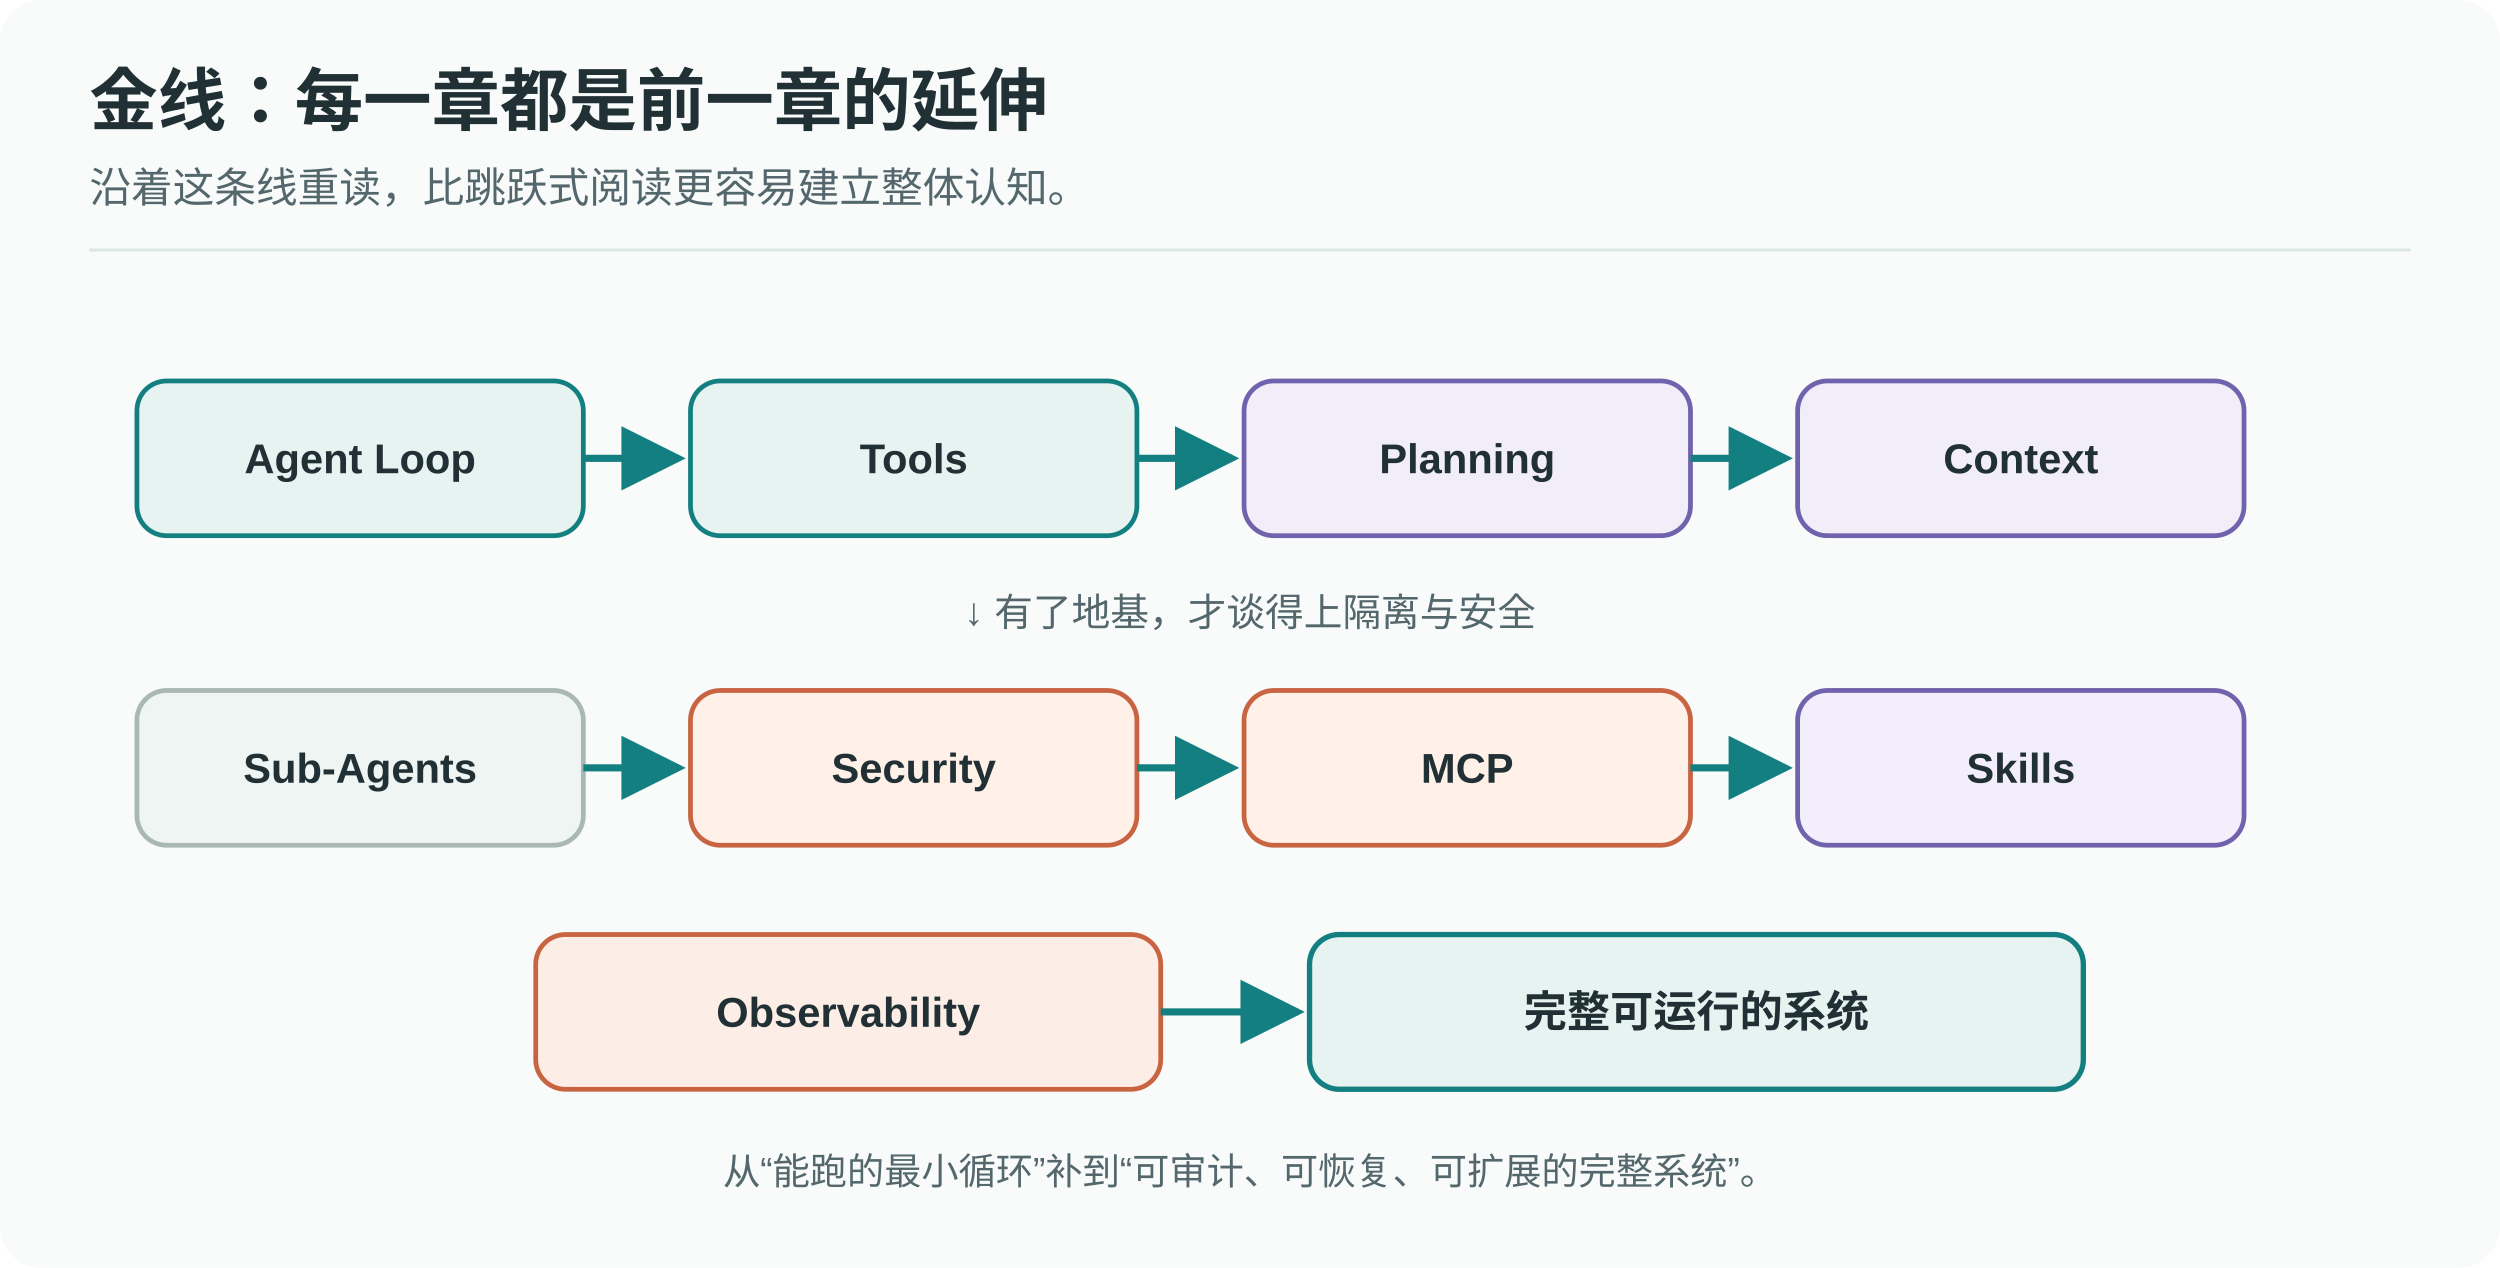
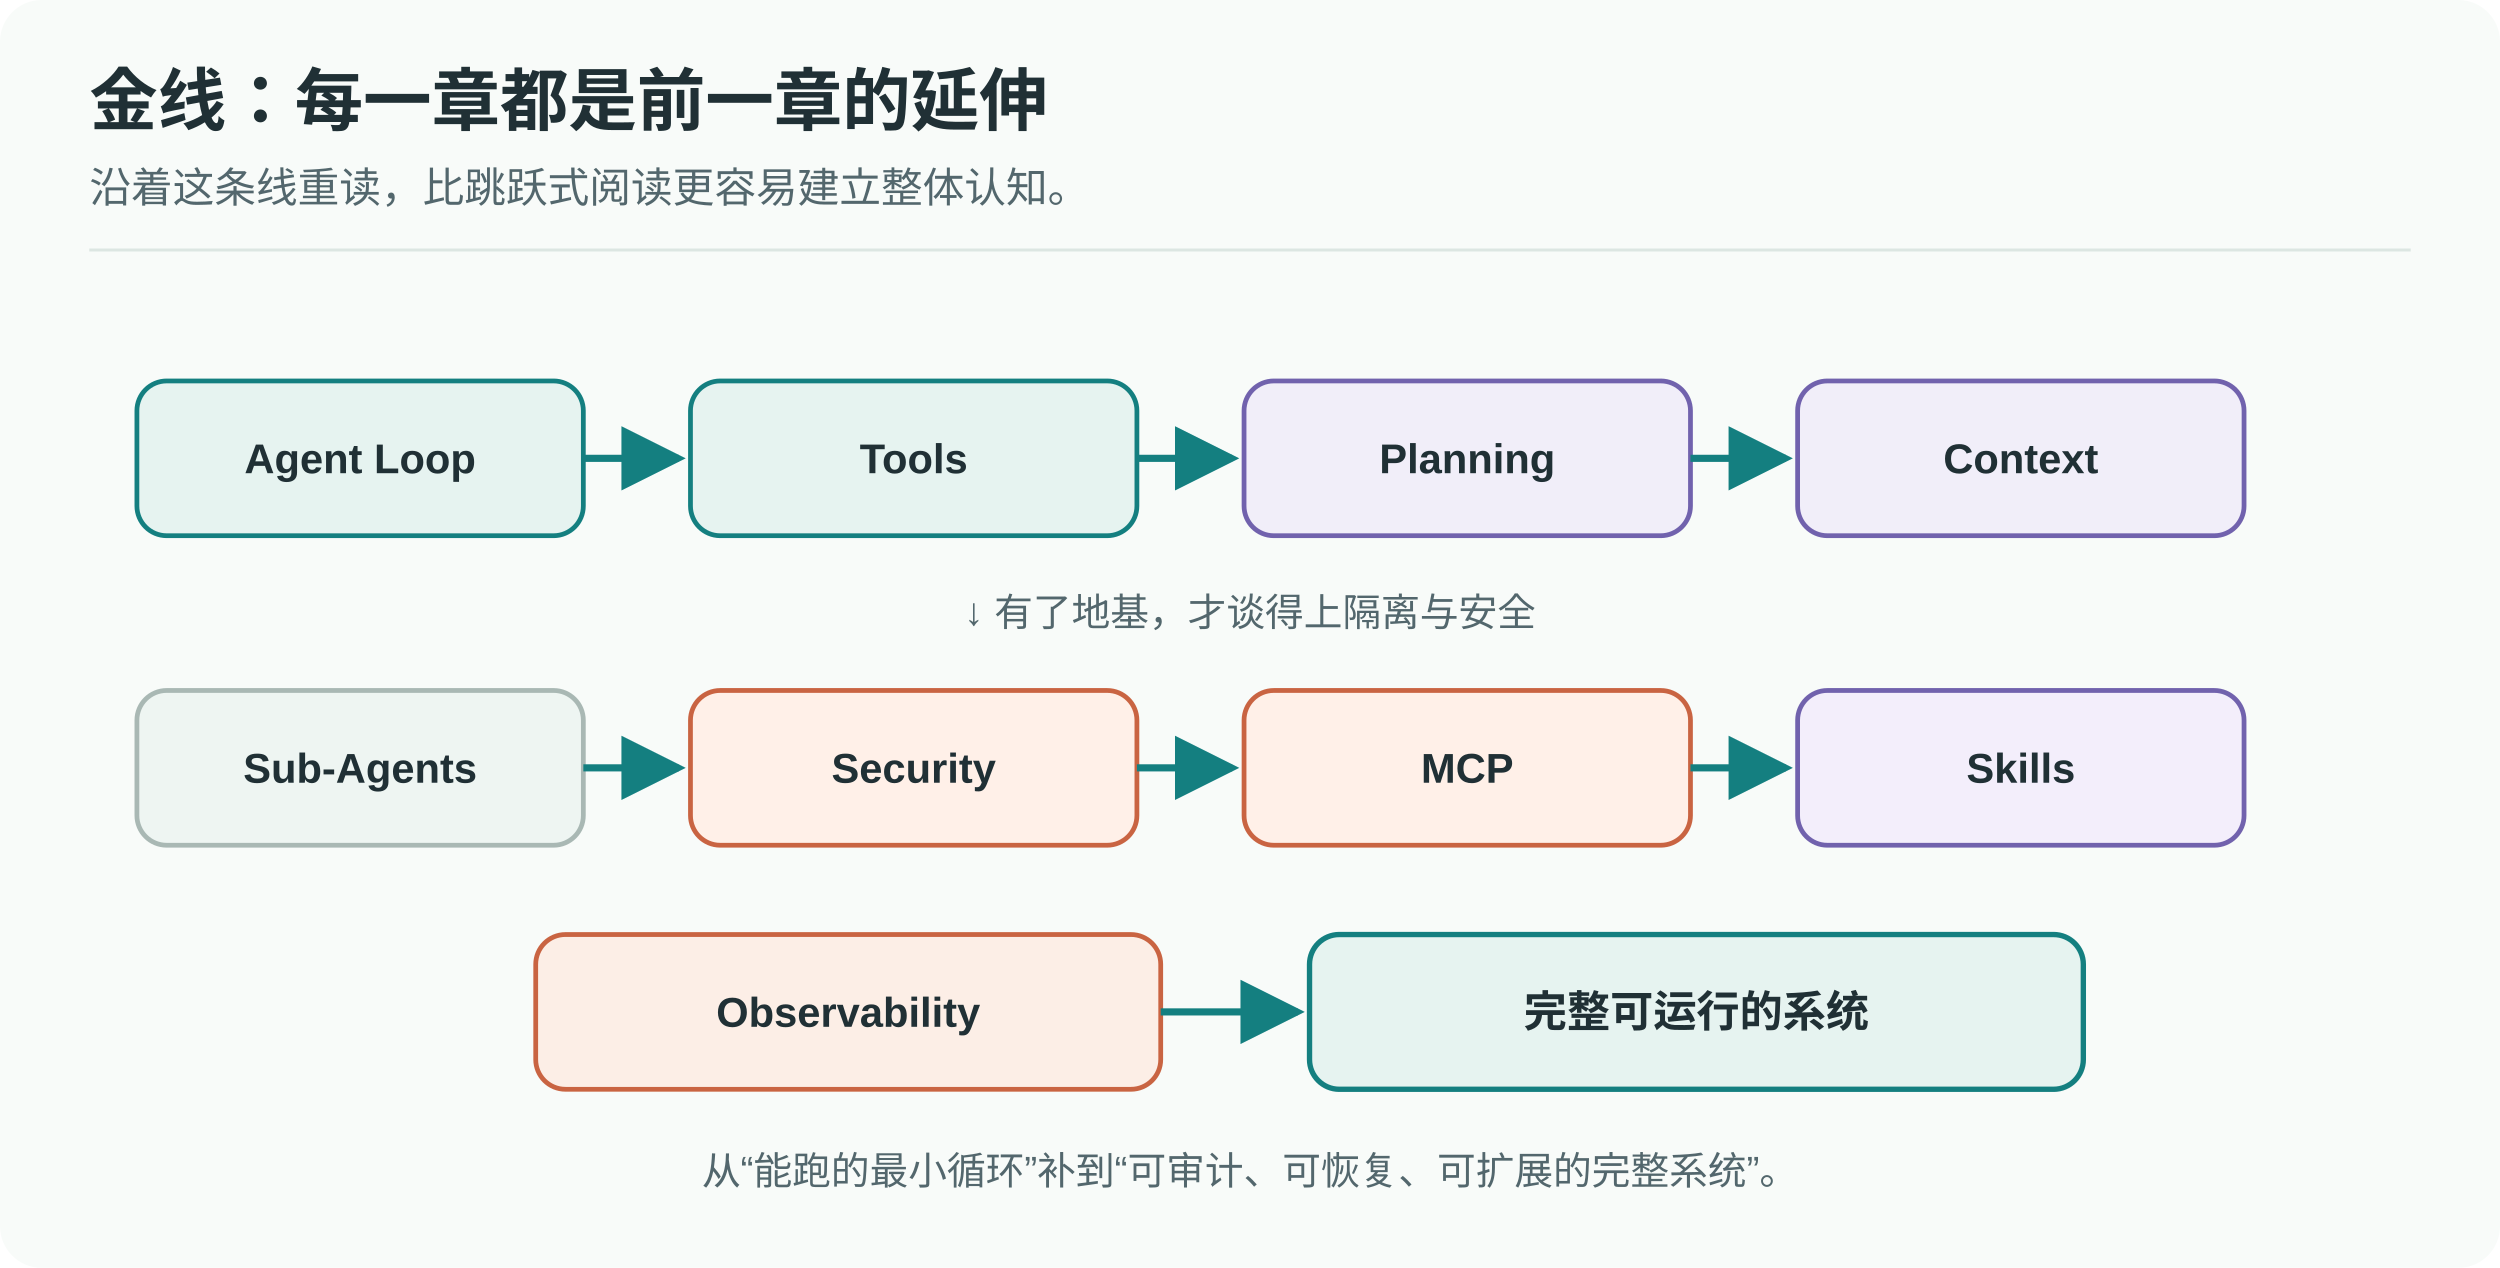
<svg xmlns="http://www.w3.org/2000/svg" viewBox="0 0 840 426">
  <defs>
    <marker id="a28" markerWidth="9" markerHeight="9" refX="8" refY="4.5" orient="auto">
      <path d="M0 0L9 4.5 0 9Z" fill="#147f80" />
    </marker>
  </defs>
  <rect width="840" height="426" rx="14" fill="#f8fbf9" />
  <g font-family="system-ui,PingFang SC,Arial,sans-serif">
    <text x="30" y="42" font-size="23" font-weight="740" fill="#203035">金线：每一章都是前一章的延伸</text>
    <text x="30" y="68" font-size="14" fill="#53676d">沿着这条线重读，比跳跃式阅读更容易建立整体认知。</text>
    <path d="M30 84H810" stroke="#dce6e2" />
    <rect x="46" y="128" width="150" height="52" rx="10" fill="#e6f3f0" stroke="#147f80" stroke-width="1.6" />
    <text x="121" y="159" font-size="14" font-weight="740" fill="#203035" text-anchor="middle">Agent Loop</text>
    <rect x="232" y="128" width="150" height="52" rx="10" fill="#e6f3f0" stroke="#147f80" stroke-width="1.6" />
    <text x="307" y="159" font-size="14" font-weight="740" fill="#203035" text-anchor="middle">Tools</text>
    <rect x="418" y="128" width="150" height="52" rx="10" fill="#f1eef9" stroke="#7162ad" stroke-width="1.6" />
    <text x="493" y="159" font-size="14" font-weight="740" fill="#203035" text-anchor="middle">Planning</text>
    <rect x="604" y="128" width="150" height="52" rx="10" fill="#f1eef9" stroke="#7162ad" stroke-width="1.6" />
    <text x="679" y="159" font-size="14" font-weight="740" fill="#203035" text-anchor="middle">Context</text>
    <path d="M196 154H228" stroke="#147f80" stroke-width="2.4" fill="none" marker-end="url(#a28)" />
    <path d="M382 154H414" stroke="#147f80" stroke-width="2.4" fill="none" marker-end="url(#a28)" />
    <path d="M568 154H600" stroke="#147f80" stroke-width="2.4" fill="none" marker-end="url(#a28)" />
    <text x="420" y="210" font-size="13" fill="#53676d" text-anchor="middle">↓ 有了地基，才谈得上隔离与安全</text>
    <rect x="46" y="232" width="150" height="52" rx="10" fill="#eef5f2" stroke="#a9b8b4" stroke-width="1.6" />
    <text x="121" y="263" font-size="14" font-weight="740" fill="#203035" text-anchor="middle">Sub-Agents</text>
    <rect x="232" y="232" width="150" height="52" rx="10" fill="#fff0e8" stroke="#c96442" stroke-width="1.6" />
    <text x="307" y="263" font-size="14" font-weight="740" fill="#203035" text-anchor="middle">Security</text>
    <rect x="418" y="232" width="150" height="52" rx="10" fill="#fff0e8" stroke="#c96442" stroke-width="1.6" />
    <text x="493" y="263" font-size="14" font-weight="740" fill="#203035" text-anchor="middle">MCP</text>
    <rect x="604" y="232" width="150" height="52" rx="10" fill="#f3eefb" stroke="#7162ad" stroke-width="1.6" />
    <text x="679" y="263" font-size="14" font-weight="740" fill="#203035" text-anchor="middle">Skills</text>
    <path d="M196 258H228" stroke="#147f80" stroke-width="2.4" fill="none" marker-end="url(#a28)" />
    <path d="M382 258H414" stroke="#147f80" stroke-width="2.4" fill="none" marker-end="url(#a28)" />
    <path d="M568 258H600" stroke="#147f80" stroke-width="2.4" fill="none" marker-end="url(#a28)" />
    <rect x="180" y="314" width="210" height="52" rx="10" fill="#fceee6" stroke="#c96442" stroke-width="1.6" />
    <text x="285" y="345" font-size="14" font-weight="740" fill="#203035" text-anchor="middle">Observability</text>
    <rect x="440" y="314" width="260" height="52" rx="10" fill="#e6f3f0" stroke="#147f80" stroke-width="1.8" />
    <text x="570" y="345" font-size="14.5" font-weight="740" fill="#203035" text-anchor="middle">完整可运行的系统</text>
    <path d="M390 340H436" stroke="#147f80" stroke-width="2.4" fill="none" marker-end="url(#a28)" />
-     <text x="420" y="398" font-size="12.5" fill="#53676d" text-anchor="middle">从“能跑的最小循环”补到“可审计、可恢复、可扩展的完整系统”。</text>
+     <text x="420" y="398" font-size="13" fill="#53676d" text-anchor="middle">从“能跑的最小循环”补到“可审计、可恢复、可扩展的完整系统”。</text>
  </g>
</svg>
